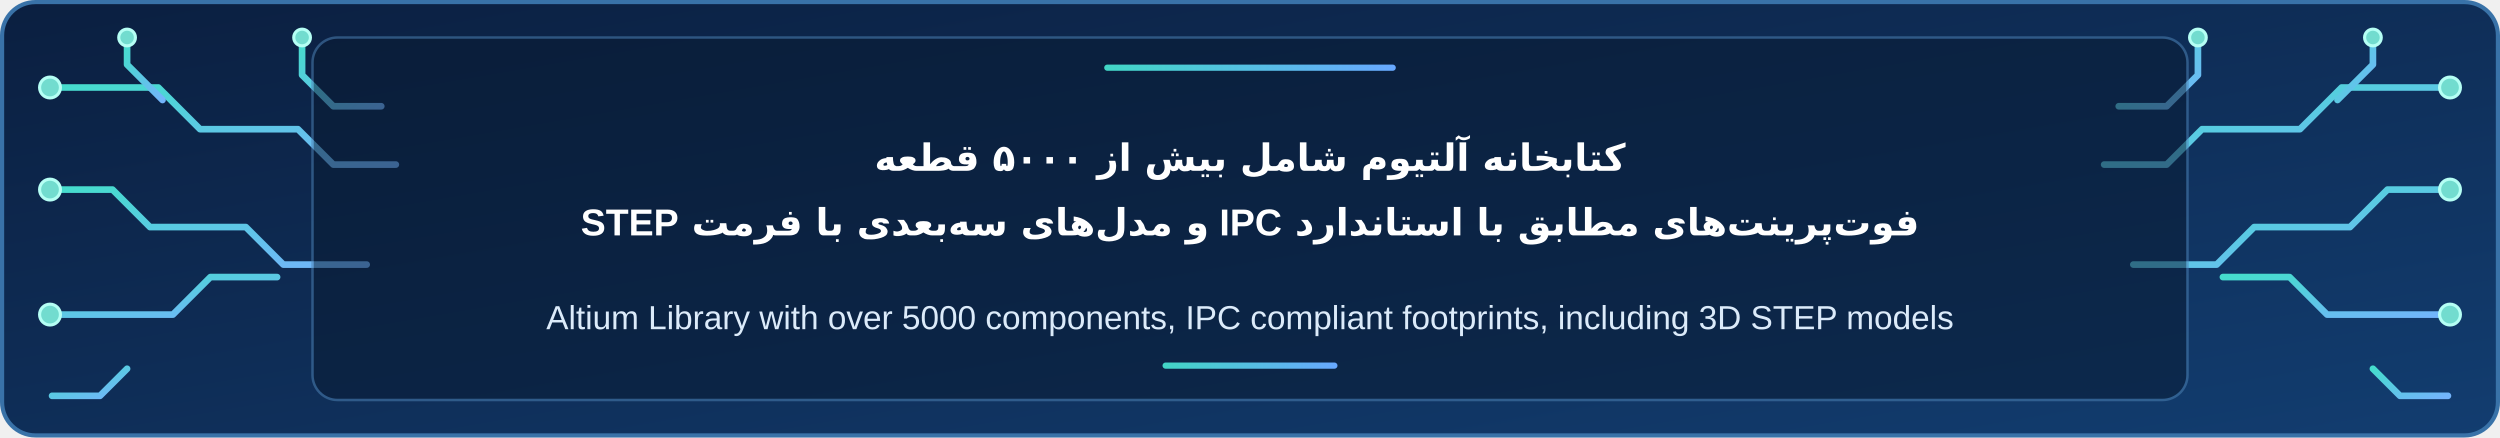
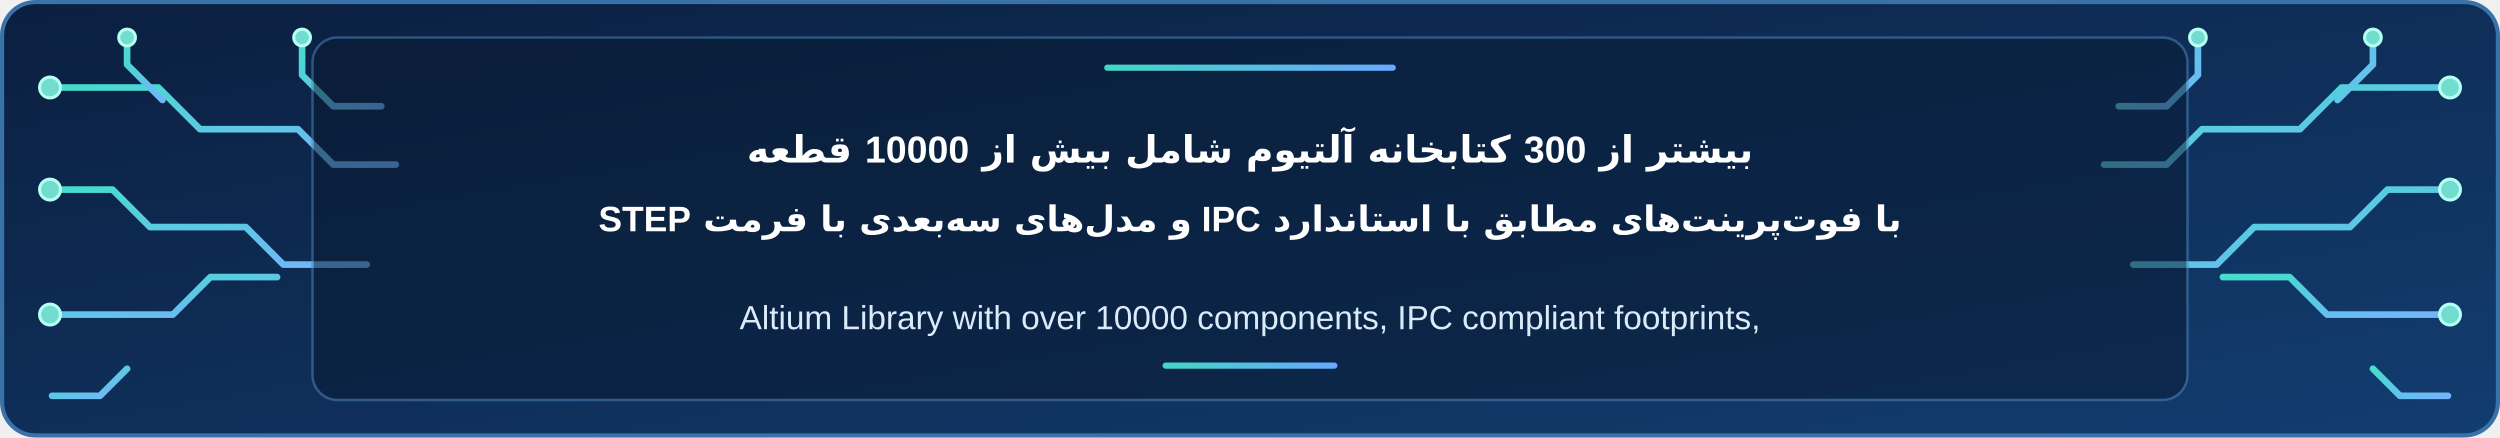
<svg xmlns="http://www.w3.org/2000/svg" width="1200" height="210" viewBox="0 0 1200 210" role="img" aria-labelledby="title desc">
  <defs>
    <linearGradient id="bg" x1="0" y1="0" x2="1" y2="1">
      <stop offset="0" stop-color="#0B1F40" />
      <stop offset="1" stop-color="#123D70" />
    </linearGradient>
    <linearGradient id="trace" x1="0" y1="0" x2="1" y2="1">
      <stop offset="0" stop-color="#46E0CF" />
      <stop offset="1" stop-color="#75B7FF" />
    </linearGradient>
    <linearGradient id="accent" x1="0" y1="0" x2="1" y2="0">
      <stop offset="0" stop-color="#42D6C5" />
      <stop offset="1" stop-color="#68A8FF" />
    </linearGradient>
  </defs>
  <rect x="1" y="1" width="1198" height="208" rx="16" fill="url(#bg)" stroke="#3972A8" stroke-width="2" />
  <g fill="none" stroke="url(#trace)" stroke-width="3.2" stroke-linecap="round" stroke-linejoin="round" opacity=".98">
    <path d="M24 42H76L96 62H143L160 79H190" />
    <path d="M24 91H54L72 109H118L136 127H176" />
    <path d="M24 151H83L101 133H133" />
    <path d="M61 18V31L78 48" />
    <path d="M145 18V36L160 51H183" />
    <path d="M25 190H48L61 177" />
    <path d="M1176 42H1124L1104 62H1057L1040 79H1010" />
    <path d="M1176 91H1146L1128 109H1082L1064 127H1024" />
    <path d="M1176 151H1117L1099 133H1067" />
    <path d="M1139 18V31L1122 48" />
    <path d="M1055 18V36L1040 51H1017" />
    <path d="M1175 190H1152L1139 177" />
  </g>
  <g fill="#72DCCF" stroke="#B5FFF4" stroke-width="1.5">
    <circle cx="24" cy="42" r="5" />
    <circle cx="24" cy="91" r="5" />
    <circle cx="24" cy="151" r="5" />
    <circle cx="61" cy="18" r="4" />
    <circle cx="145" cy="18" r="4" />
    <circle cx="1176" cy="42" r="5" />
    <circle cx="1176" cy="91" r="5" />
    <circle cx="1176" cy="151" r="5" />
    <circle cx="1139" cy="18" r="4" />
    <circle cx="1055" cy="18" r="4" />
  </g>
  <rect x="150" y="18" width="900" height="174" rx="12" fill="#07182F" opacity=".52" stroke="#4D83B5" stroke-width="1.2" />
  <rect x="530" y="31" width="140" height="3" rx="1.5" fill="url(#accent)" />
-   <text x="600" y="82" text-anchor="middle" fill="#FFFFFF" font-family="Vazirmatn, Tahoma, Arial, sans-serif" font-size="18" font-weight="600" direction="rtl" unicode-bidi="plaintext">کتابخانه آلتیوم شامل بیش از ۵۰۰۰ قطعه</text>
-   <text x="600" y="113" text-anchor="middle" fill="#FFFFFF" font-family="Vazirmatn, Tahoma, Arial, sans-serif" font-size="18" font-weight="600" direction="rtl" unicode-bidi="plaintext">فوت‌پرینت‌های مطابق با استاندارد IPC و مدل‌های سه‌بعدی با فرمت STEP</text>
-   <text x="600" y="158" text-anchor="middle" fill="#DCEBFA" font-family="Arial, Helvetica, sans-serif" font-size="16" font-weight="500">Altium Library with over 5000 components, IPC compliant footprints, including 3D STEP models</text>
+   <text x="600" y="78" text-anchor="middle" fill="#FFFFFF" font-family="Vazirmatn, Tahoma, Arial, sans-serif" font-size="18" font-weight="600" direction="rtl" unicode-bidi="plaintext">بیشتر از 300 کتابخانه آلتیوم شامل بیش از 10000 قطعه</text>
+   <text x="600" y="111" text-anchor="middle" fill="#FFFFFF" font-family="Vazirmatn, Tahoma, Arial, sans-serif" font-size="17" font-weight="600" direction="rtl" unicode-bidi="plaintext">با فوت‌پرینت‌های مطابق با استاندارد IPC و مدل‌های سه‌بعدی با فرمت STEP</text>
+   <text x="600" y="158" text-anchor="middle" fill="#DCEBFA" font-family="Arial, Helvetica, sans-serif" font-size="16" font-weight="500">Altium Library with over 10000 components, IPC compliant footprints,</text>
  <rect x="558" y="174" width="84" height="3" rx="1.5" fill="url(#accent)" />
</svg>
